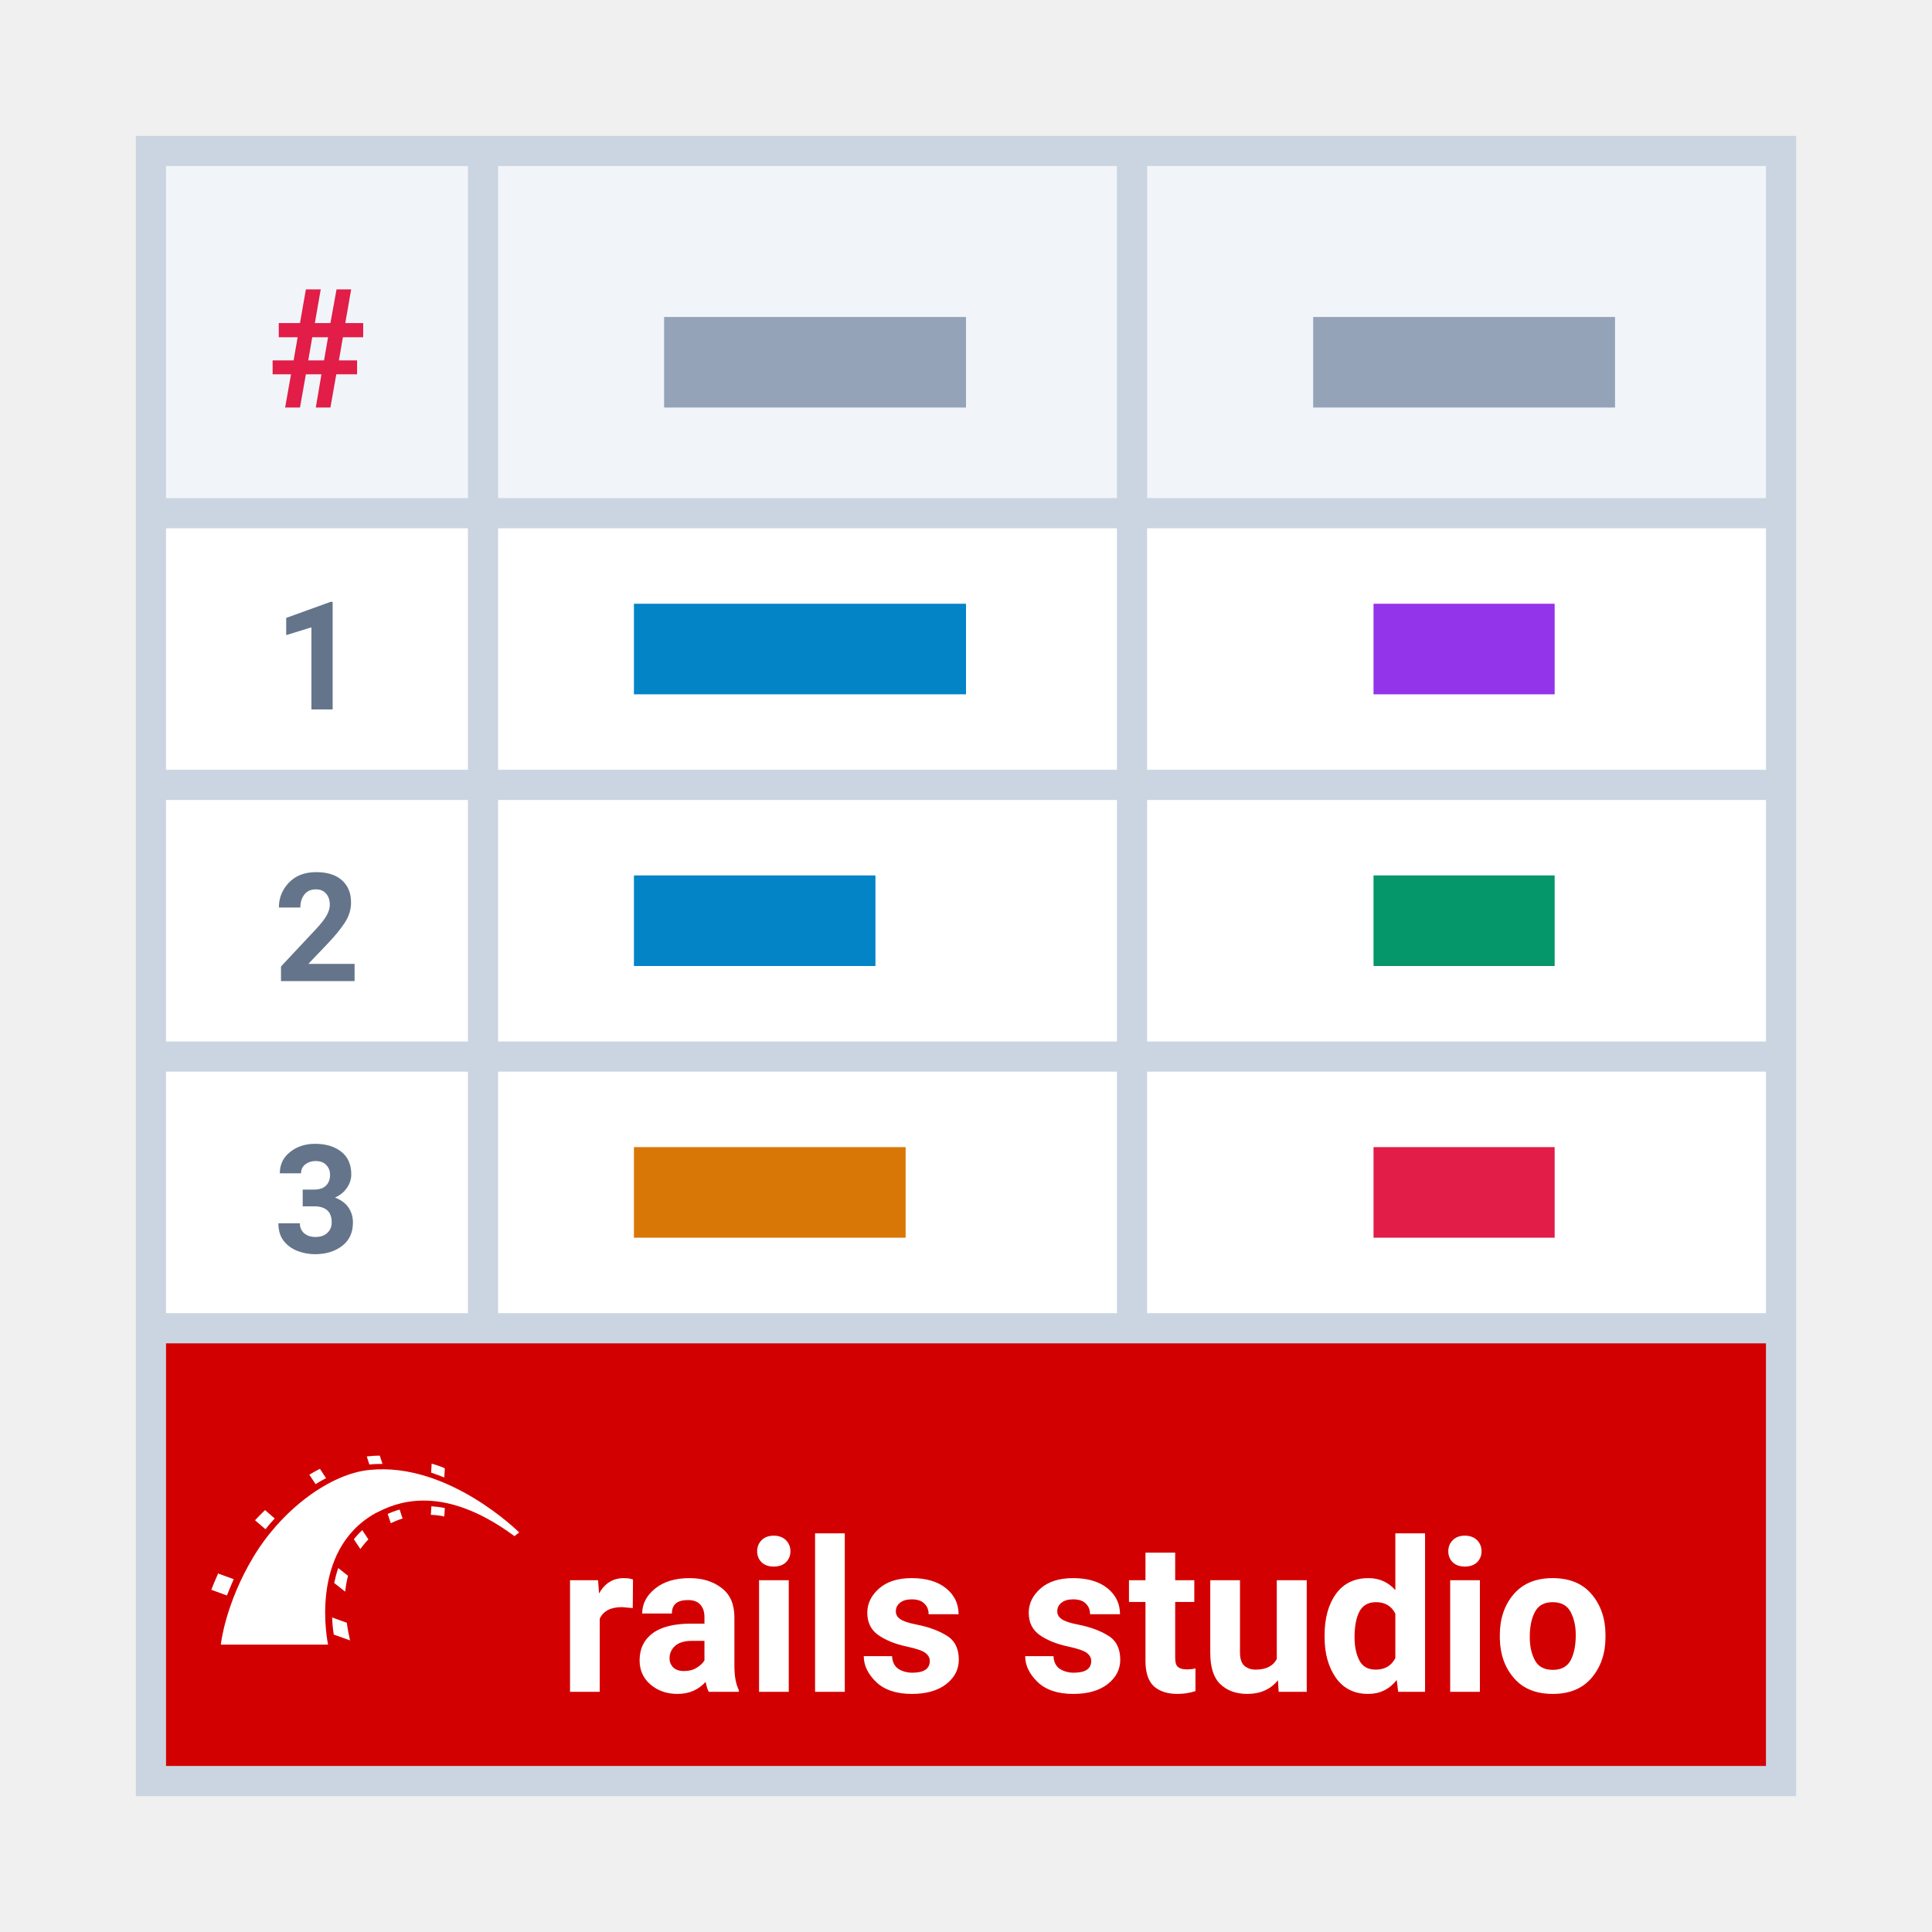
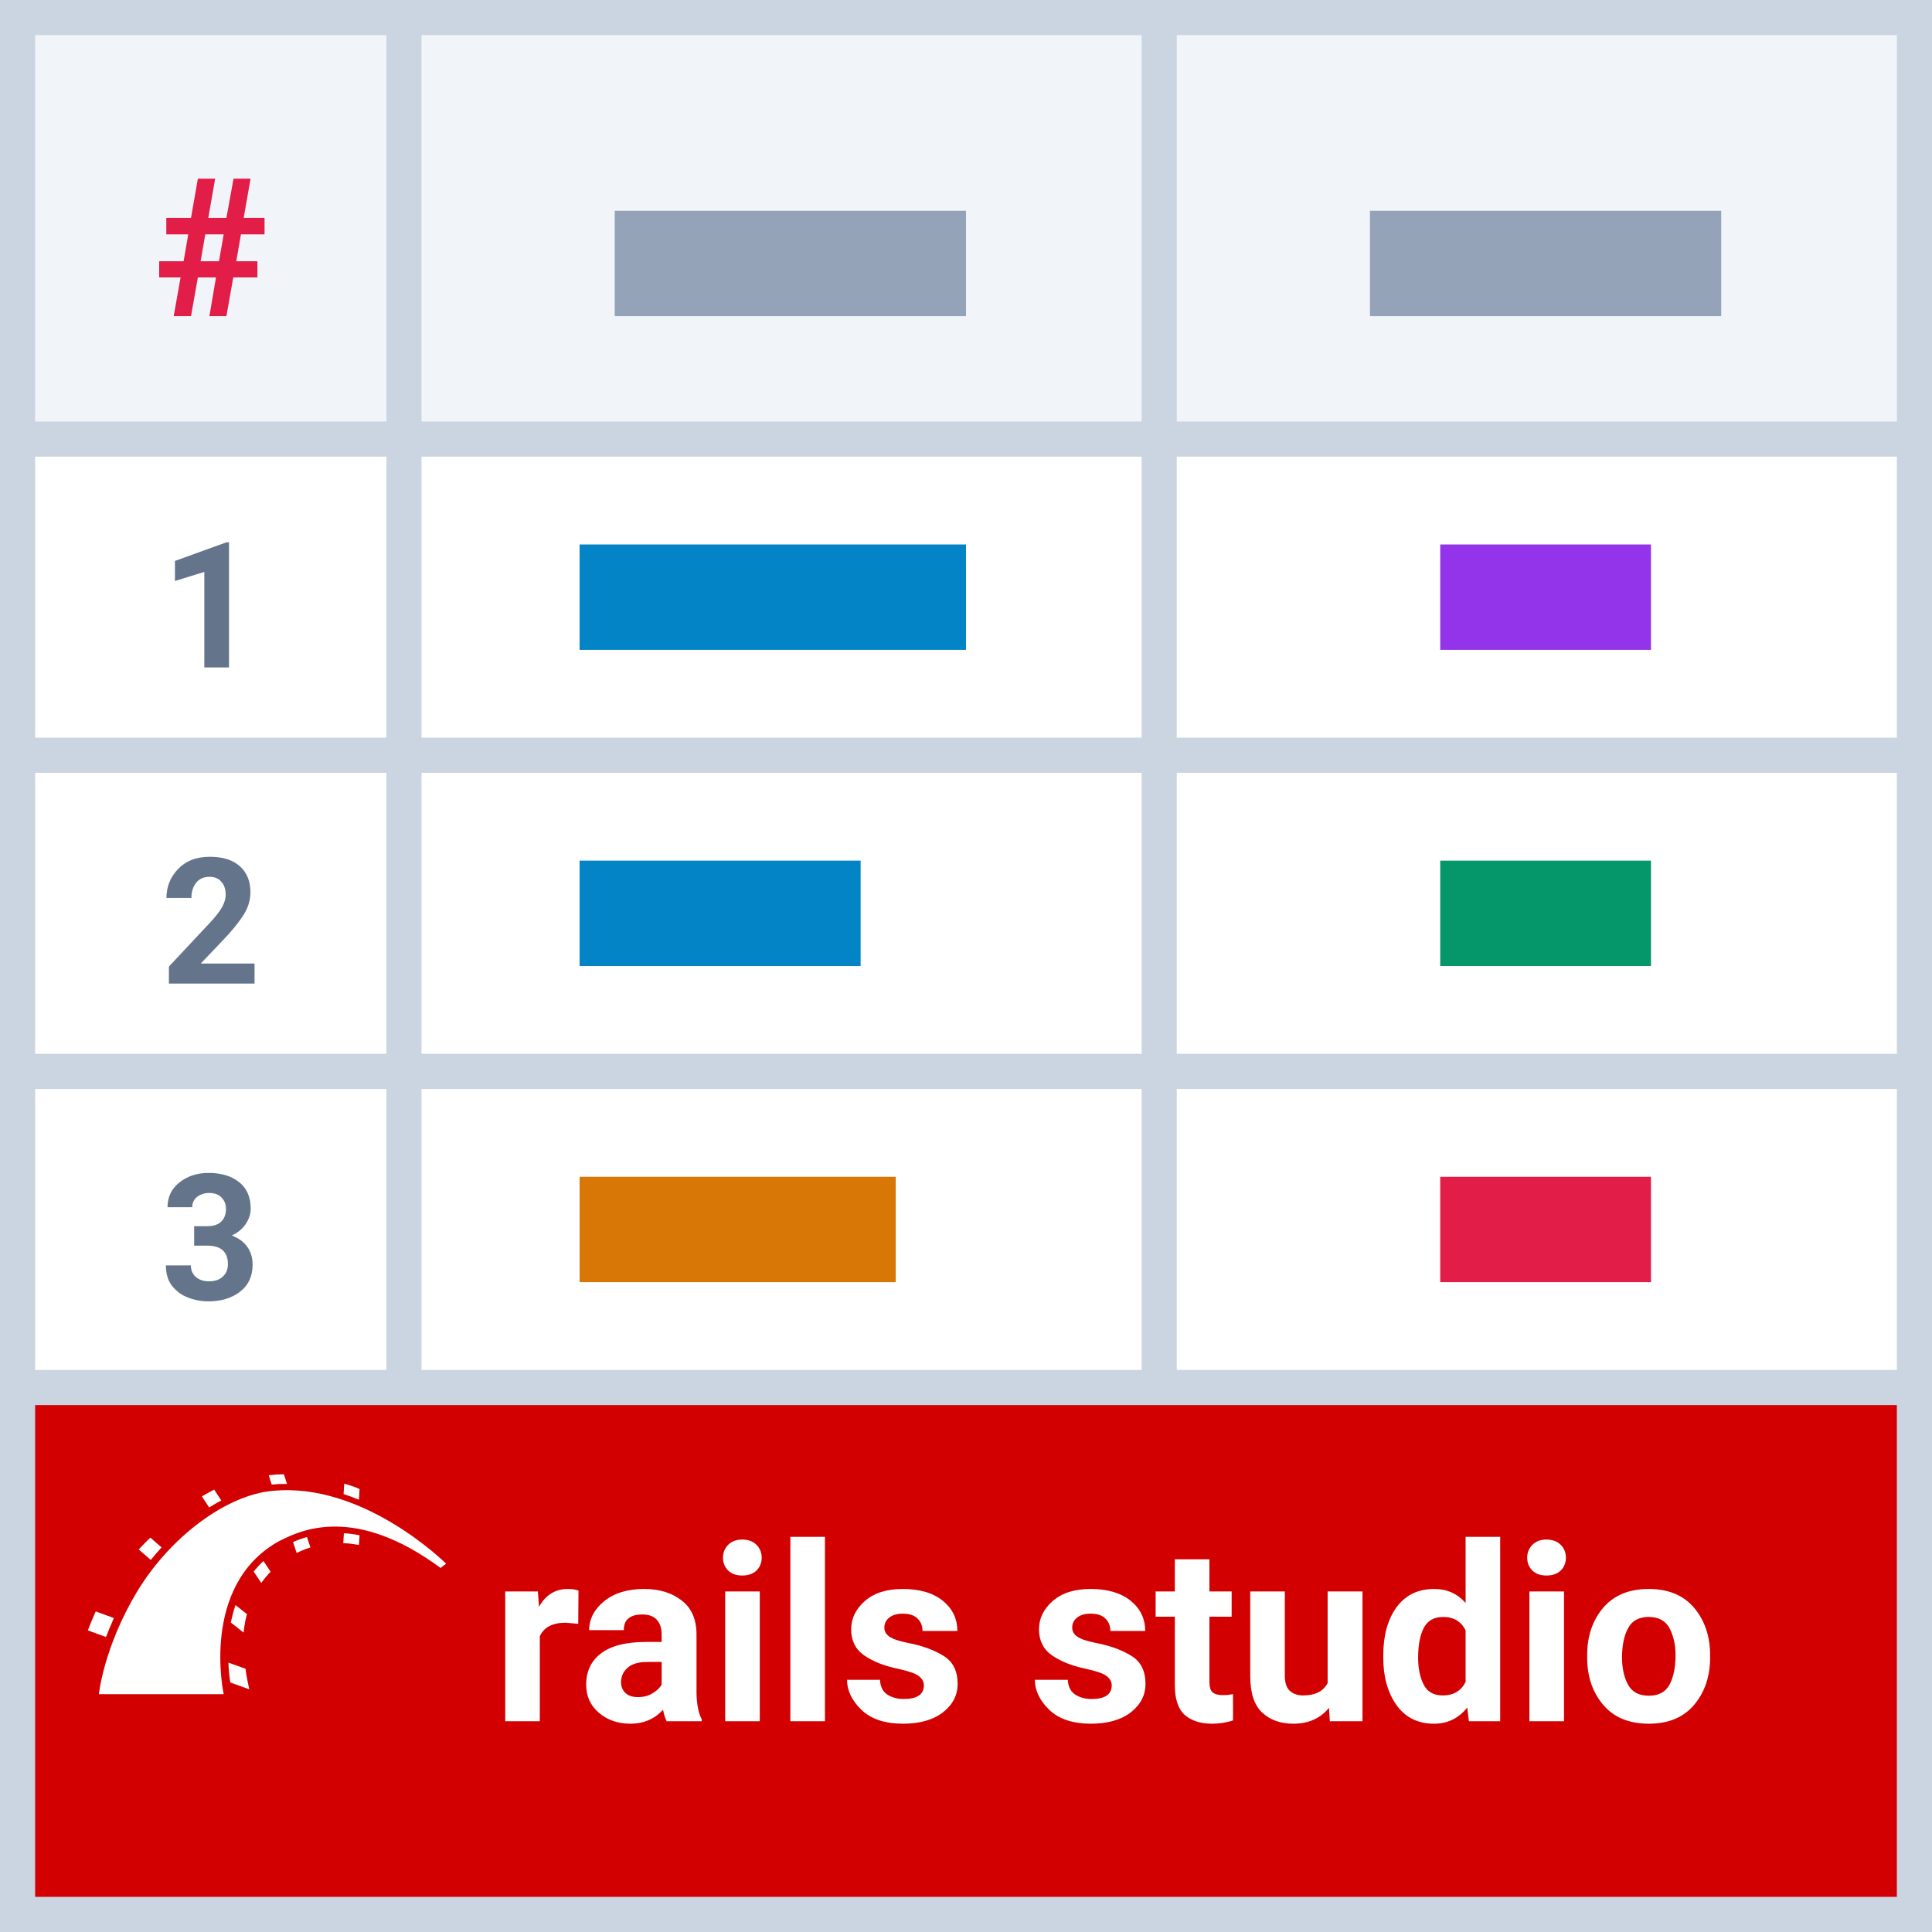
- <svg xmlns="http://www.w3.org/2000/svg" viewBox="0 0 128 128" width="128" height="128" fill="none">
+ <svg xmlns="http://www.w3.org/2000/svg" viewBox="9 9 110 110" width="128" height="128" fill="none">
  <rect x="10" y="10" width="108" height="108" fill="#ffffff" />
  <rect x="10" y="10" width="108" height="24" fill="#f1f5f9" />
  <rect x="10" y="88" width="108" height="30" fill="#D30001" />
  <g stroke="#cbd5e1" stroke-width="2">
    <rect x="10" y="10" width="108" height="108" />
    <line x1="32" y1="10" x2="32" y2="88" />
    <line x1="75" y1="10" x2="75" y2="88" />
    <line x1="10" y1="34" x2="118" y2="34" />
    <line x1="10" y1="52" x2="118" y2="52" />
    <line x1="10" y1="70" x2="118" y2="70" />
    <line x1="10" y1="88" x2="118" y2="88" />
  </g>
  <text x="21" y="27" font-family="-apple-system, BlinkMacSystemFont, 'Segoe UI', Roboto, sans-serif" font-size="11" font-weight="700" fill="#e11d48" text-anchor="middle">#</text>
  <rect x="44" y="21" width="20" height="6" fill="#94a3b8" />
  <rect x="87" y="21" width="20" height="6" fill="#94a3b8" />
  <text x="21" y="47" font-family="-apple-system, BlinkMacSystemFont, 'Segoe UI', Roboto, sans-serif" font-size="10" font-weight="600" fill="#64748b" text-anchor="middle">1</text>
  <rect x="42" y="40" width="22" height="6" fill="#0284c7" />
  <rect x="91" y="40" width="12" height="6" fill="#9333ea" />
  <text x="21" y="65" font-family="-apple-system, BlinkMacSystemFont, 'Segoe UI', Roboto, sans-serif" font-size="10" font-weight="600" fill="#64748b" text-anchor="middle">2</text>
  <rect x="42" y="58" width="16" height="6" fill="#0284c7" />
  <rect x="91" y="58" width="12" height="6" fill="#059669" />
  <text x="21" y="83" font-family="-apple-system, BlinkMacSystemFont, 'Segoe UI', Roboto, sans-serif" font-size="10" font-weight="600" fill="#64748b" text-anchor="middle">3</text>
  <rect x="42" y="76" width="18" height="6" fill="#d97706" />
  <rect x="91" y="76" width="12" height="6" fill="#e11d48" />
-   <g fill="#ffffff" transform="translate(64 105.5)">
+   <g fill="#ffffff" transform="translate(64 102)">
    <g transform="translate(-51 0)">
      <g transform="translate(1 -13) scale(0.85)">
        <path d="M.741 19.365h8.36s-1.598-7.291 3.693-10.243l.134-.066c1.286-.637 4.907-2.431 10.702 1.854.19-.159.37-.286.37-.286s-5.503-5.492-11.63-4.878c-3.079.275-6.867 3.079-9.09 6.783C1.058 16.233.741 19.365.741 19.365Zm8.804-.783a10.682 10.682 0 0 1-.127-1.333l1.143.412c.063.498.159.963.254 1.376l-1.27-.455Zm-7.799-4.317L.529 13.82c-.201.455-.423.984-.529 1.27l1.217.444c.137-.359.36-.878.529-1.269Zm7.831.296.857.677c.042-.413.116-.825.222-1.238l-.762-.603c-.137.391-.233.783-.317 1.164Zm2.042-2.646-.508-.762c.191-.243.413-.486.656-.709l.476.72a5.958 5.958 0 0 0-.624.751ZM4.19 8.878l.752.656c-.254.265-.498.551-.72.836l-.815-.698c.244-.265.508-.529.783-.794Zm9.799 1.027-.243-.73c.265-.117.571-.233.931-.339l.233.698a6.82 6.82 0 0 0-.921.371Zm3.122-.656.042-.667c.339.021.688.064 1.048.138l-.042.656a5.859 5.859 0 0 0-1.048-.127ZM8.942 6.392l-.476-.731c-.265.138-.54.286-.826.455l.487.741c.275-.169.54-.328.815-.465Zm9.217-.053.042-.709c-.095-.053-.36-.18-1.026-.371l-.043.699c.349.116.688.243 1.027.381ZM13.238 5.28h.106l-.212-.645c-.328 0-.666.021-1.016.063l.201.625a8.87 8.87 0 0 1 .921-.043Z" />
      </g>
-       <text x="24" y="1.8" font-family="-apple-system, BlinkMacSystemFont, 'Segoe UI', Roboto, sans-serif" font-size="14" font-weight="700" dominant-baseline="central">rails studio</text>
+       <text x="24" y="5" font-family="-apple-system, BlinkMacSystemFont, 'Segoe UI', Roboto, sans-serif" font-size="14" font-weight="700">rails studio</text>
    </g>
  </g>
</svg>
